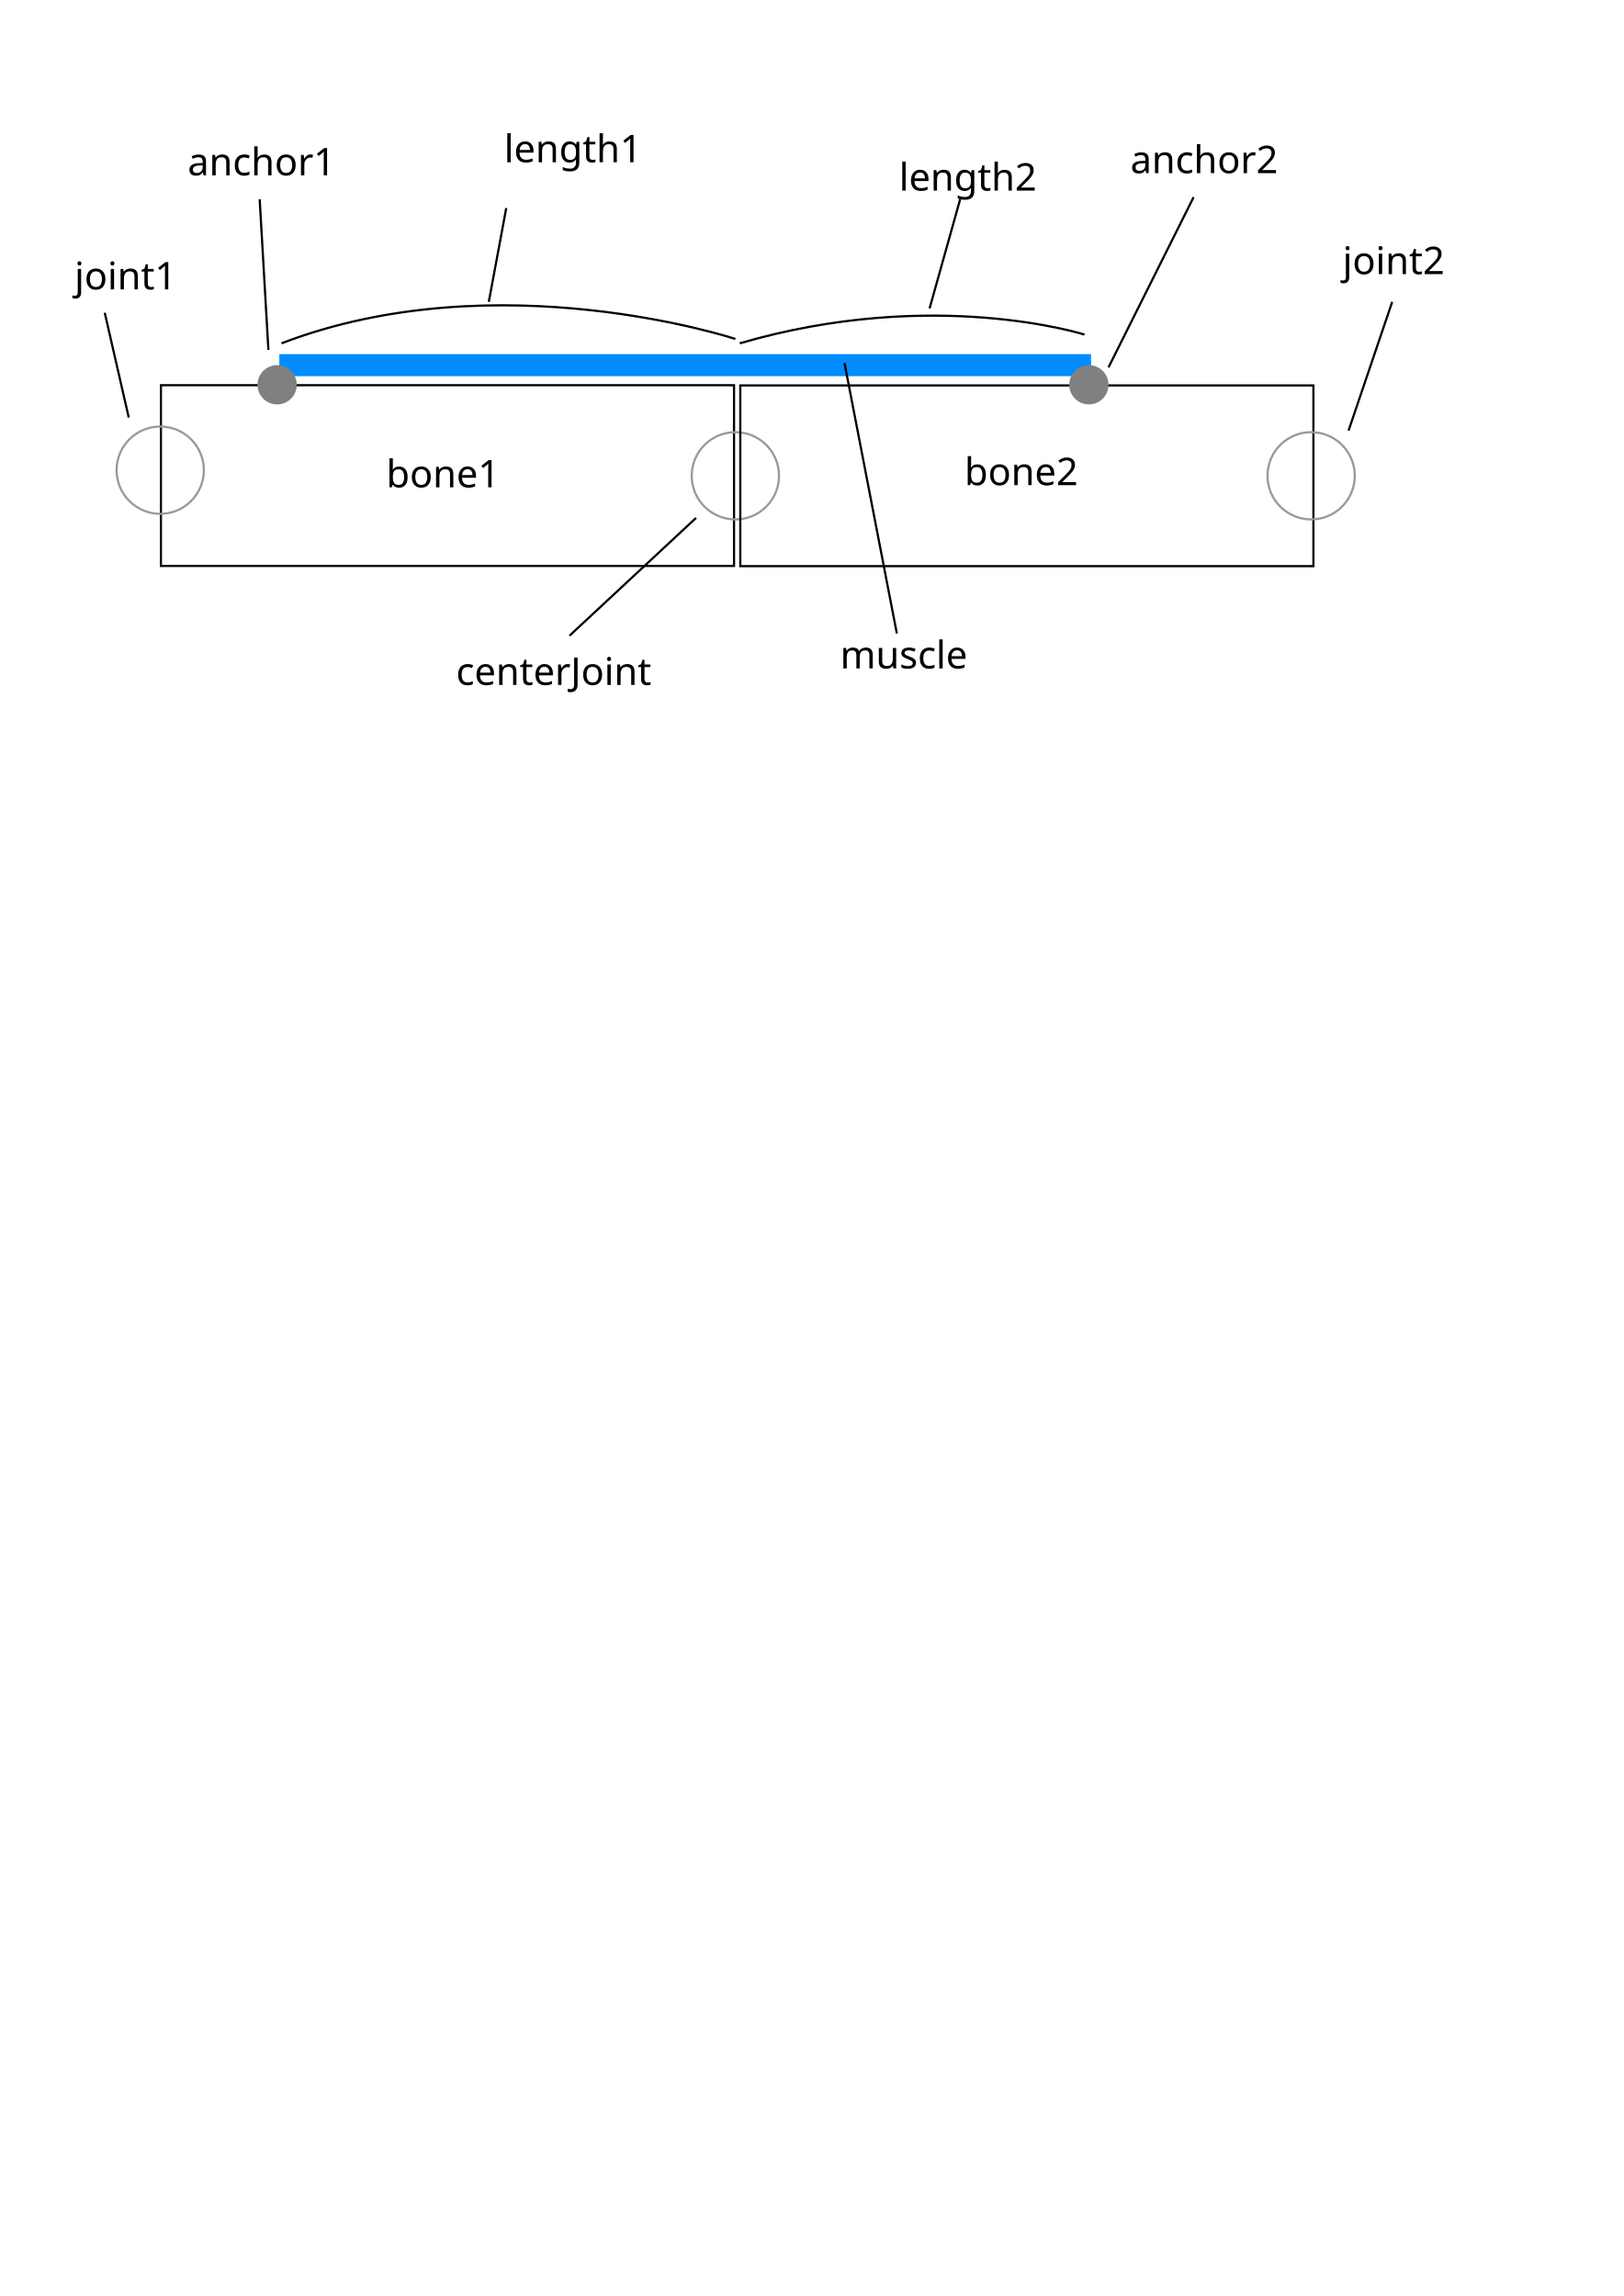
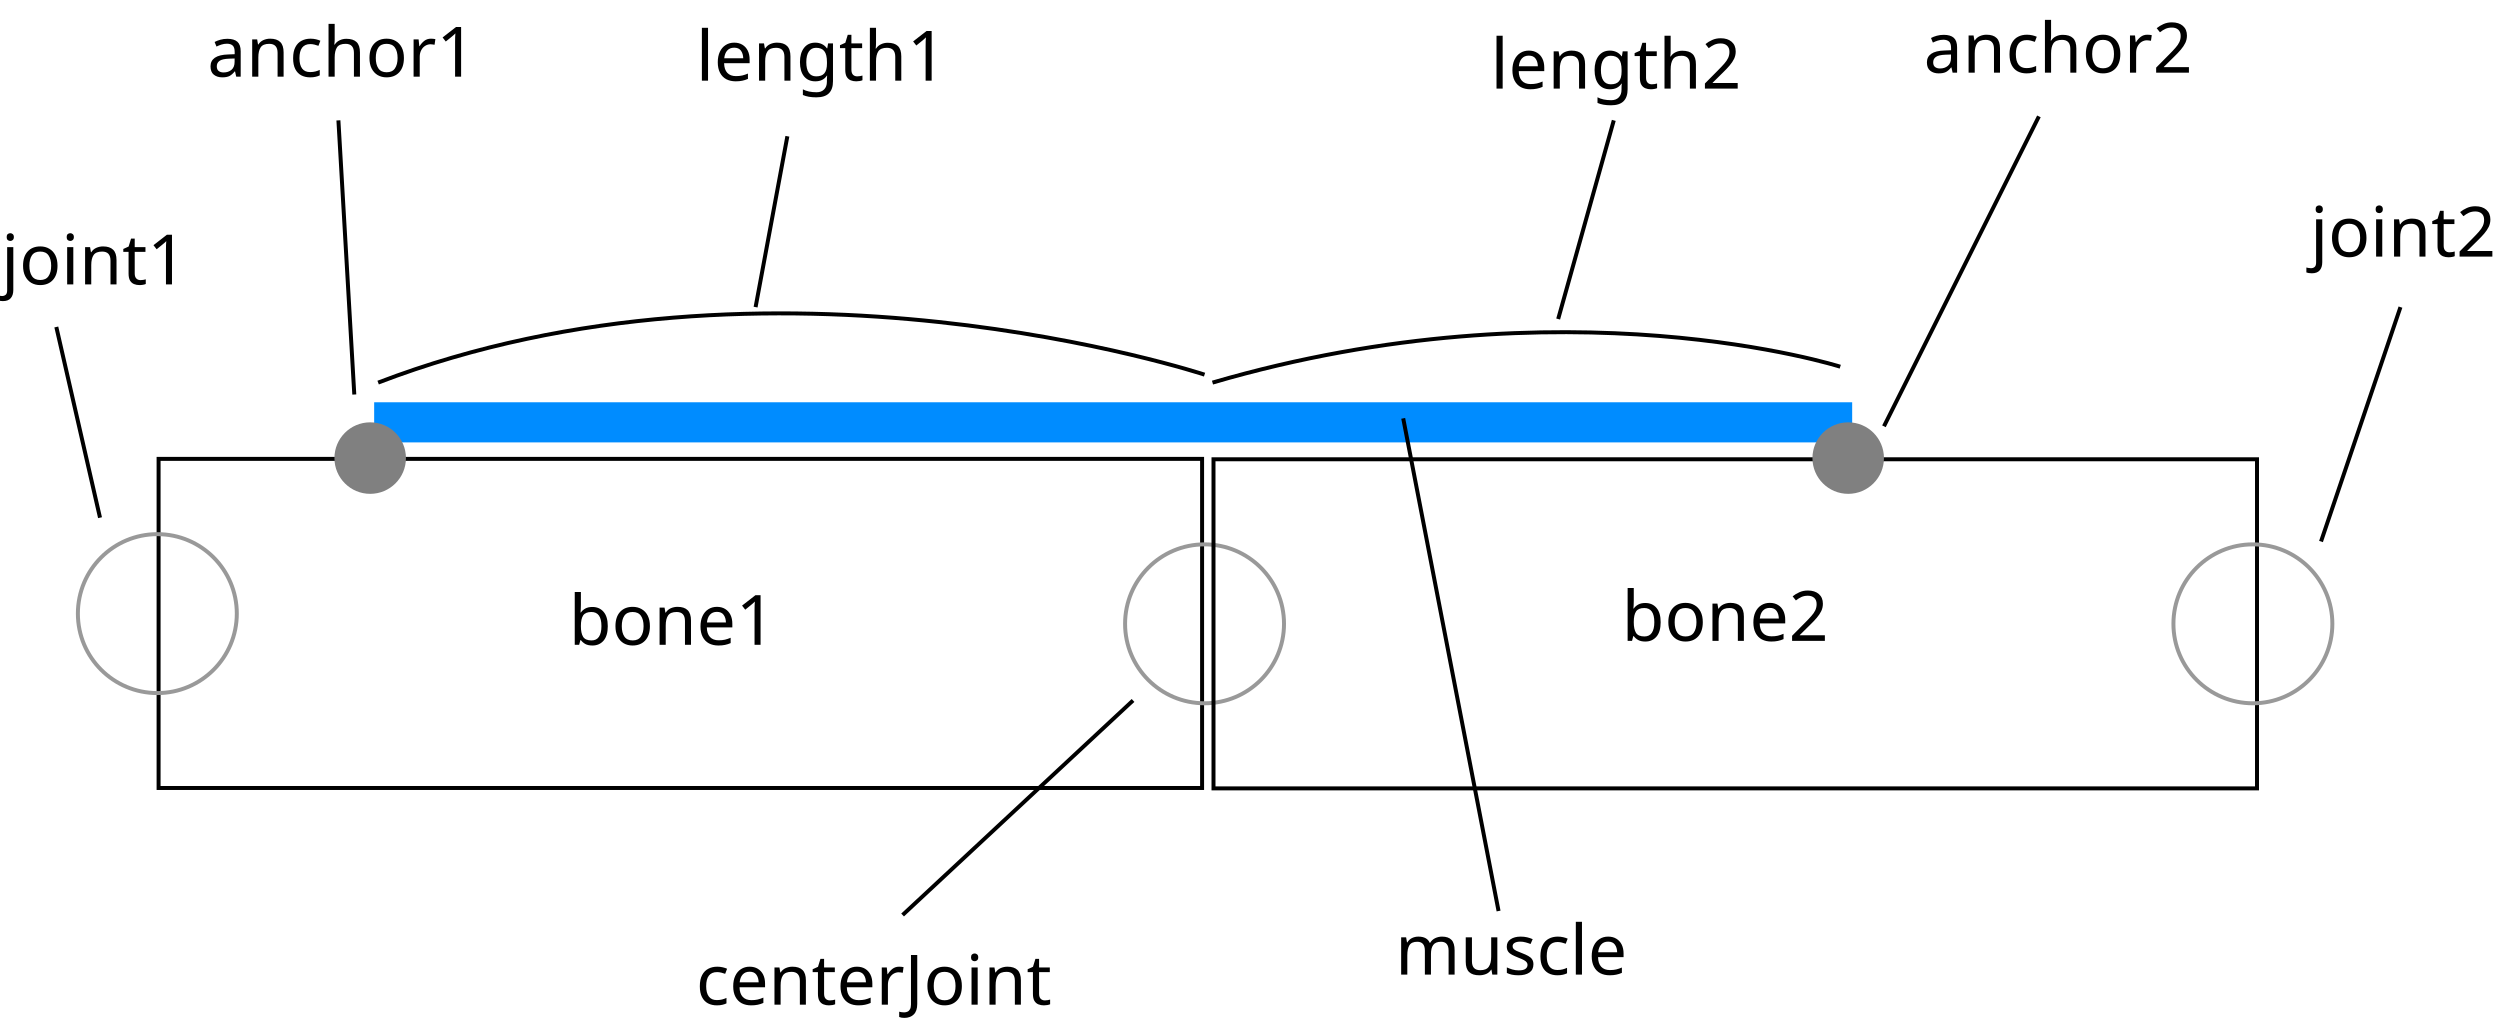
- <svg xmlns="http://www.w3.org/2000/svg" width="210mm" height="297mm" viewBox="0 0 744.094 1052.362" id="svg2" version="1.1">
+ <svg xmlns="http://www.w3.org/2000/svg" width="177.581mm" height="72.354mm" viewBox="0 0 629.225 256.371" id="svg2" version="1.1">
  <defs id="defs4" />
-   <g id="layer1">
+   <g id="layer1" transform="translate(-33.82669,-61.06631)">
    <rect style="fill:none;stroke:#000000" id="rect4144" width="262.64" height="82.833" x="73.741" y="176.56" />
    <circle style="fill:none;stroke:#999999" id="path4150" cx="337" cy="218.076" r="20" />
    <rect style="fill:none;stroke:#000000" id="rect4144-9" width="262.64" height="82.833" x="339.252" y="176.66" />
    <circle style="fill:none;stroke:#999999" id="path4150-1" cx="73.429" cy="215.505" r="20" />
    <circle style="fill:none;stroke:#999999" id="path4150-0" cx="600.857" cy="218.076" r="20" />
    <text xml:space="preserve" style="font-style:normal;font-weight:normal;font-size:17.5px;line-height:125%;font-family:sans-serif;letter-spacing:0px;word-spacing:0px;fill:#000000;fill-opacity:1;stroke:none;stroke-width:1px;stroke-linecap:butt;stroke-linejoin:miter;stroke-opacity:1" x="34.143" y="132.648" id="text4188">
      <tspan id="tspan4190" x="34.143" y="132.648">joint1</tspan>
    </text>
    <text xml:space="preserve" style="font-style:normal;font-weight:normal;font-size:17.5px;line-height:125%;font-family:sans-serif;letter-spacing:0px;word-spacing:0px;fill:#000000;fill-opacity:1;stroke:none;stroke-width:1px;stroke-linecap:butt;stroke-linejoin:miter;stroke-opacity:1" x="615.286" y="125.648" id="text4192">
      <tspan id="tspan4194" x="615.286" y="125.648">joint2</tspan>
    </text>
    <text xml:space="preserve" style="font-style:normal;font-weight:normal;font-size:17.5px;line-height:125%;font-family:sans-serif;letter-spacing:0px;word-spacing:0px;fill:#000000;fill-opacity:1;stroke:none;stroke-width:1px;stroke-linecap:butt;stroke-linejoin:miter;stroke-opacity:1" x="209" y="313.934" id="text4196">
      <tspan id="tspan4198" x="209" y="313.934">centerJoint</tspan>
    </text>
    <path style="fill:#0000ff;fill-rule:evenodd;stroke:#008cff;stroke-width:10.1;stroke-linecap:butt;stroke-linejoin:miter;stroke-miterlimit:4;stroke-dasharray:none;stroke-opacity:1" d="m 128,167.362 372,0" id="path4200" />
    <path style="fill:none;fill-rule:evenodd;stroke:#000000;stroke-width:1px;stroke-linecap:butt;stroke-linejoin:miter;stroke-opacity:1" d="m 48,143.362 11,48" id="path4204" />
    <path style="fill:none;fill-rule:evenodd;stroke:#000000;stroke-width:1px;stroke-linecap:butt;stroke-linejoin:miter;stroke-opacity:1" d="m 638,138.362 -20,59" id="path4206" />
    <text xml:space="preserve" style="font-style:normal;font-weight:normal;font-size:17.5px;line-height:125%;font-family:sans-serif;letter-spacing:0px;word-spacing:0px;fill:#000000;fill-opacity:1;stroke:none;stroke-width:1px;stroke-linecap:butt;stroke-linejoin:miter;stroke-opacity:1" x="385" y="306.362" id="text4214">
      <tspan id="tspan4216" x="385" y="306.362">muscle</tspan>
    </text>
    <text xml:space="preserve" style="font-style:normal;font-weight:normal;font-size:17.5px;line-height:125%;font-family:sans-serif;letter-spacing:0px;word-spacing:0px;fill:#000000;fill-opacity:1;stroke:none;stroke-width:1px;stroke-linecap:butt;stroke-linejoin:miter;stroke-opacity:1" x="177" y="223.362" id="text4236">
      <tspan id="tspan4238" x="177" y="223.362">bone1</tspan>
    </text>
    <text xml:space="preserve" style="font-style:normal;font-weight:normal;font-size:17.5px;line-height:125%;font-family:sans-serif;letter-spacing:0px;word-spacing:0px;fill:#000000;fill-opacity:1;stroke:none;stroke-width:1px;stroke-linecap:butt;stroke-linejoin:miter;stroke-opacity:1" x="442" y="222.362" id="text4240">
      <tspan id="tspan4242" x="442" y="222.362">bone2</tspan>
    </text>
    <circle style="fill:#808080;stroke:none;stroke-width:10.1;stroke-miterlimit:4;stroke-dasharray:none;stroke-opacity:1" id="path4244" cx="499" cy="176.362" r="9" />
    <circle style="fill:#808080;stroke:none;stroke-width:10.1;stroke-miterlimit:4;stroke-dasharray:none;stroke-opacity:1" id="path4244-3" cx="127" cy="176.362" r="9" />
    <path style="fill:none;fill-rule:evenodd;stroke:#000000;stroke-width:1px;stroke-linecap:butt;stroke-linejoin:miter;stroke-opacity:1" d="m 319,237.362 -58,54" id="path4263" />
    <path style="fill:none;fill-rule:evenodd;stroke:#000000;stroke-width:1px;stroke-linecap:butt;stroke-linejoin:miter;stroke-opacity:1" d="m 387,166.362 24,124" id="path4265" />
    <path style="fill:none;fill-rule:evenodd;stroke:#000000;stroke-width:1px;stroke-linecap:butt;stroke-linejoin:miter;stroke-opacity:1" d="m 129,157.362 c 99,-38 208,-2 208,-2" id="path4267" />
    <path style="fill:none;fill-rule:evenodd;stroke:#000000;stroke-width:1px;stroke-linecap:butt;stroke-linejoin:miter;stroke-opacity:1" d="m 224,138.362 8,-43" id="path4269" />
-     <text xml:space="preserve" style="font-style:normal;font-weight:normal;font-size:17.5px;line-height:125%;font-family:sans-serif;letter-spacing:0px;word-spacing:0px;fill:#000000;fill-opacity:1;stroke:none;stroke-width:1px;stroke-linecap:butt;stroke-linejoin:miter;stroke-opacity:1" x="231" y="74.362" id="text4271">
-       <tspan id="tspan4273" x="231" y="74.362">length1</tspan>
+     <text xml:space="preserve" style="font-style:normal;font-weight:normal;font-size:17.5px;line-height:125%;font-family:sans-serif;letter-spacing:0px;word-spacing:0px;fill:#000000;fill-opacity:1;stroke:none;stroke-width:1px;stroke-linecap:butt;stroke-linejoin:miter;stroke-opacity:1" x="209" y="81.362" id="text4271">
+       <tspan id="tspan4273" x="209" y="81.362">length1</tspan>
    </text>
-     <text xml:space="preserve" style="font-style:normal;font-weight:normal;font-size:17.5px;line-height:125%;font-family:sans-serif;letter-spacing:0px;word-spacing:0px;fill:#000000;fill-opacity:1;stroke:none;stroke-width:1px;stroke-linecap:butt;stroke-linejoin:miter;stroke-opacity:1" x="412" y="87.362" id="text4275">
-       <tspan id="tspan4277" x="412" y="87.362">length2</tspan>
+     <text xml:space="preserve" style="font-style:normal;font-weight:normal;font-size:17.5px;line-height:125%;font-family:sans-serif;letter-spacing:0px;word-spacing:0px;fill:#000000;fill-opacity:1;stroke:none;stroke-width:1px;stroke-linecap:butt;stroke-linejoin:miter;stroke-opacity:1" x="409" y="83.362" id="text4275">
+       <tspan id="tspan4277" x="409" y="83.362">length2</tspan>
    </text>
    <text xml:space="preserve" style="font-style:normal;font-weight:normal;font-size:17.5px;line-height:125%;font-family:sans-serif;letter-spacing:0px;word-spacing:0px;fill:#000000;fill-opacity:1;stroke:none;stroke-width:1px;stroke-linecap:butt;stroke-linejoin:miter;stroke-opacity:1" x="518" y="79.362" id="text4279">
      <tspan id="tspan4281" x="518" y="79.362">anchor2</tspan>
    </text>
    <text xml:space="preserve" style="font-style:normal;font-weight:normal;font-size:17.5px;line-height:125%;font-family:sans-serif;letter-spacing:0px;word-spacing:0px;fill:#000000;fill-opacity:1;stroke:none;stroke-width:1px;stroke-linecap:butt;stroke-linejoin:miter;stroke-opacity:1" x="86" y="80.362" id="text4283">
      <tspan id="tspan4285" x="86" y="80.362">anchor1</tspan>
    </text>
    <path style="fill:none;fill-rule:evenodd;stroke:#000000;stroke-width:1px;stroke-linecap:butt;stroke-linejoin:miter;stroke-opacity:1" d="m 339,157.362 c 89,-26 158,-4 158,-4" id="path4289" />
    <path style="fill:none;fill-rule:evenodd;stroke:#000000;stroke-width:1px;stroke-linecap:butt;stroke-linejoin:miter;stroke-opacity:1" d="M 426,141.362 440,91.362" id="path4291" />
    <path style="fill:none;fill-rule:evenodd;stroke:#000000;stroke-width:1px;stroke-linecap:butt;stroke-linejoin:miter;stroke-opacity:1" d="M 547,90.362 508,168.362" id="path4293" />
    <path style="fill:none;fill-rule:evenodd;stroke:#000000;stroke-width:1px;stroke-linecap:butt;stroke-linejoin:miter;stroke-opacity:1" d="M 123,160.362 119,91.362" id="path4295" />
  </g>
</svg>
